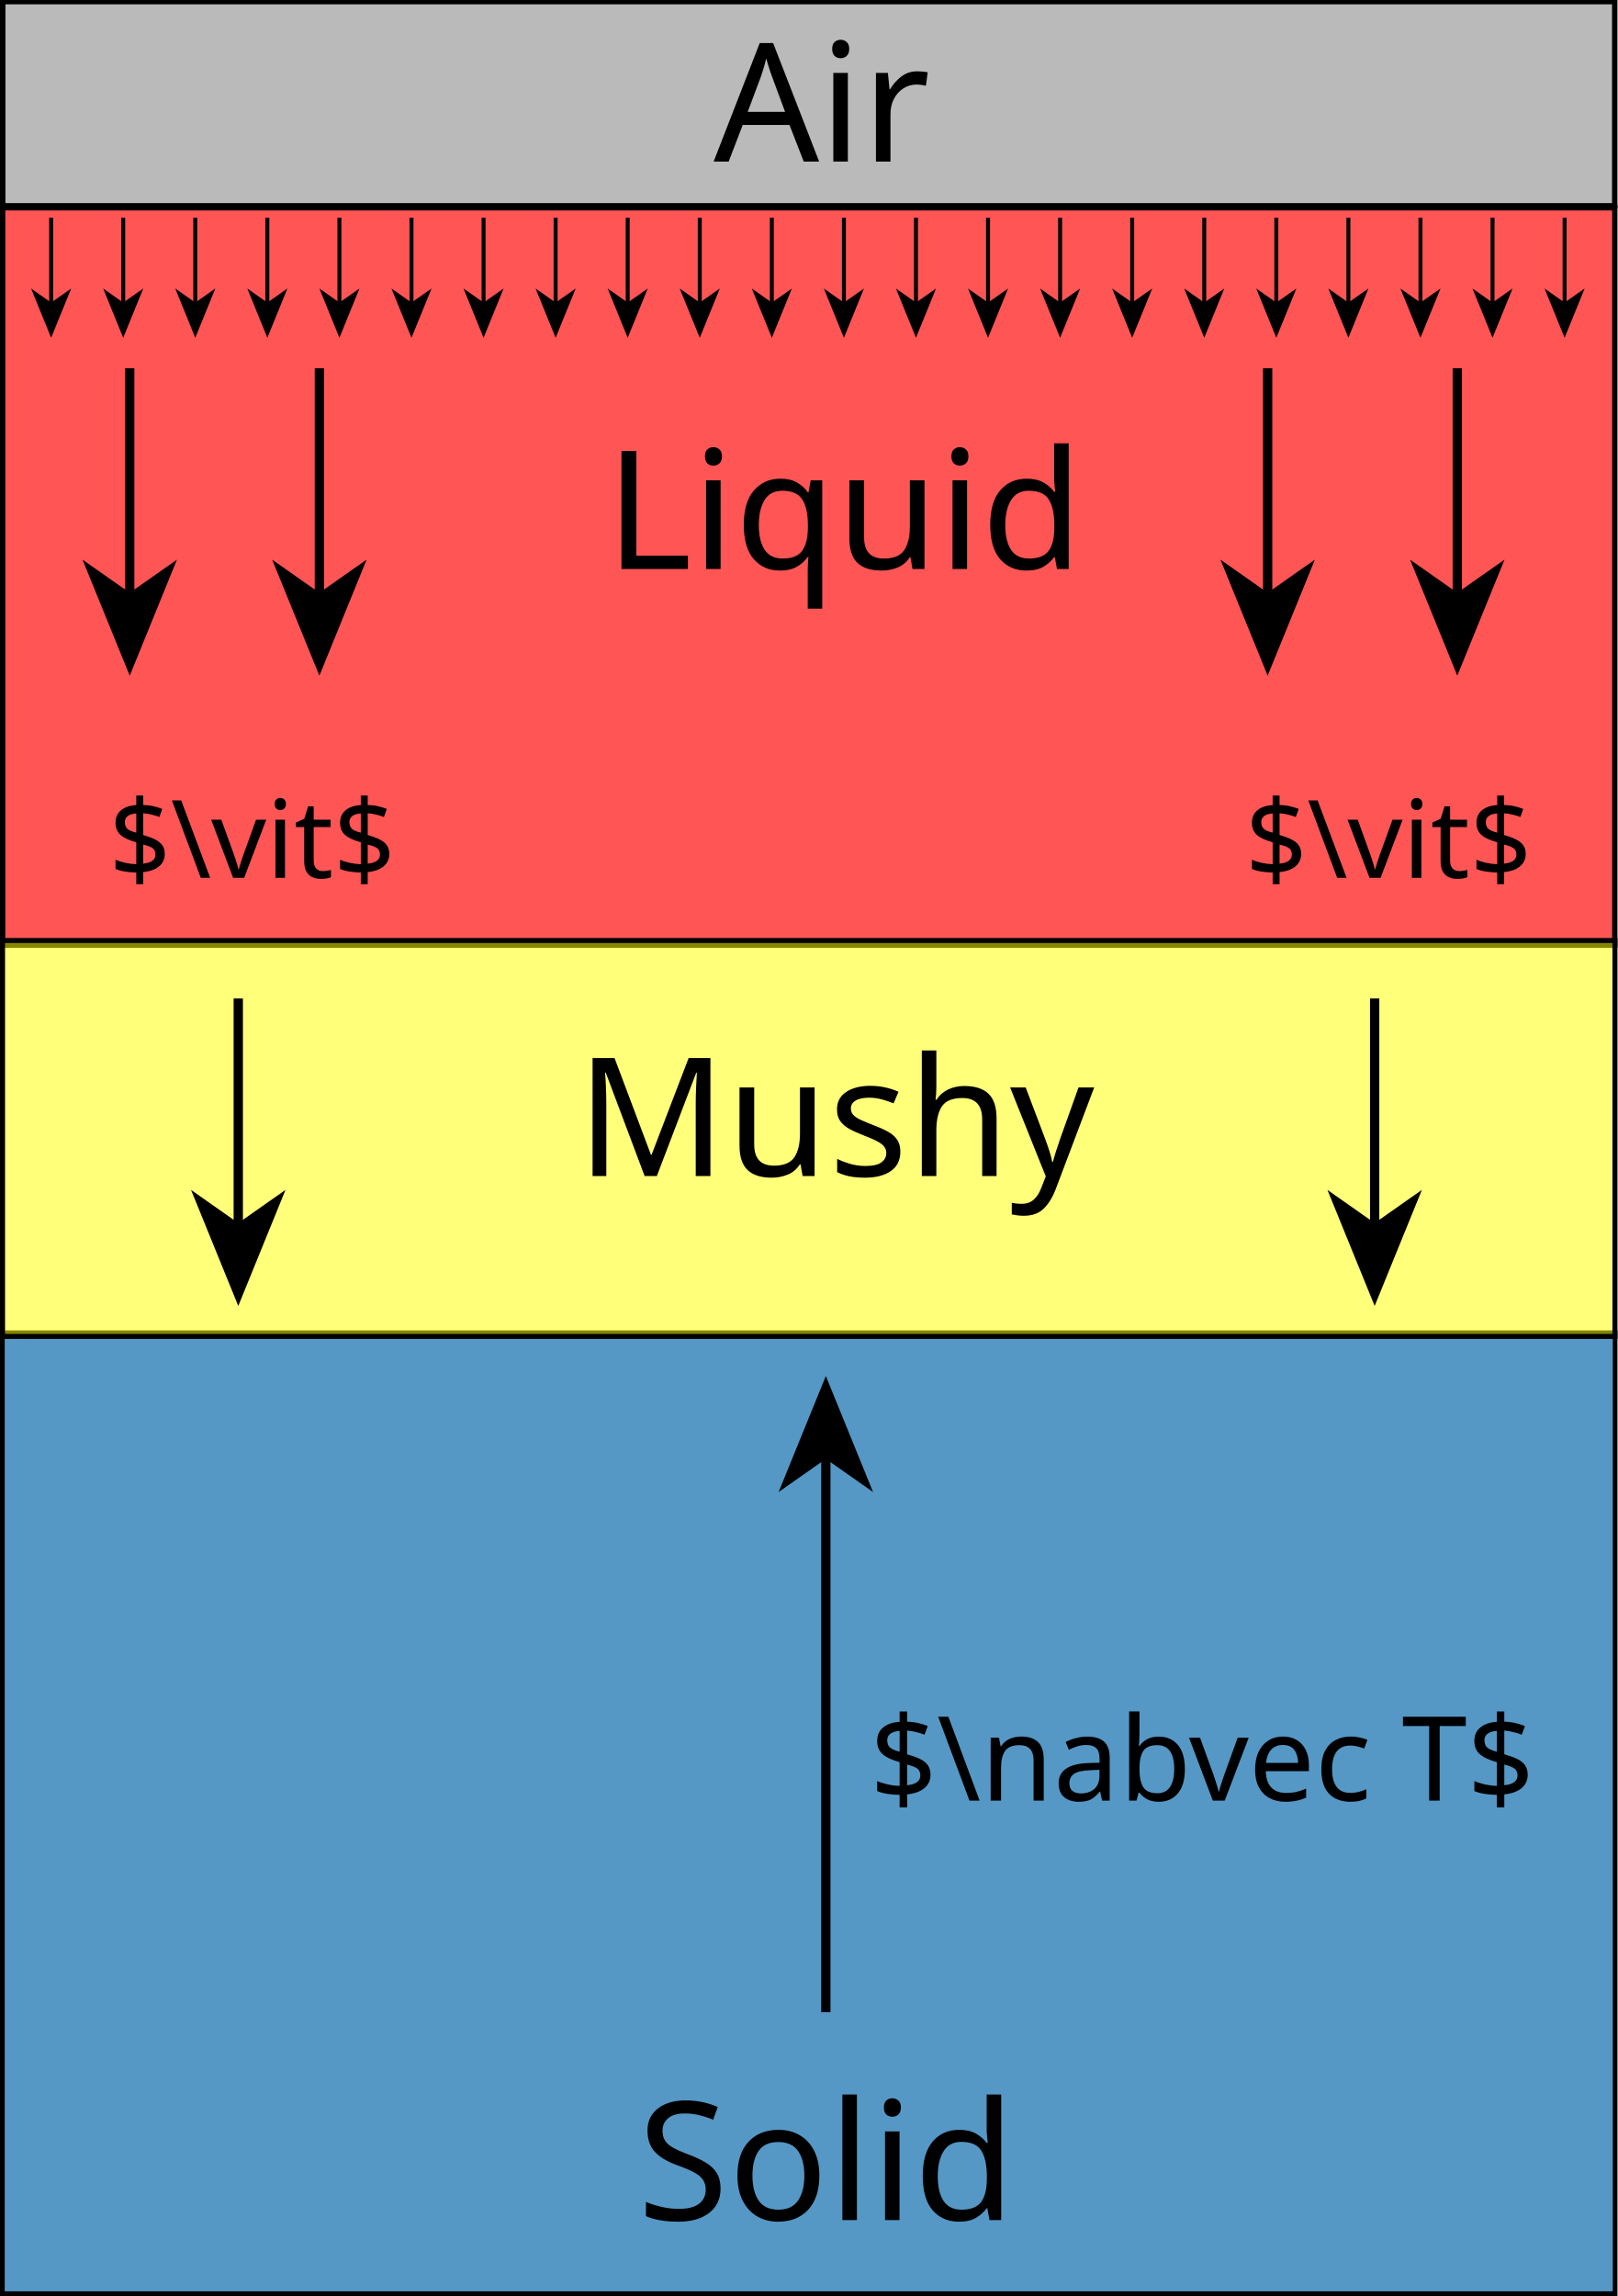
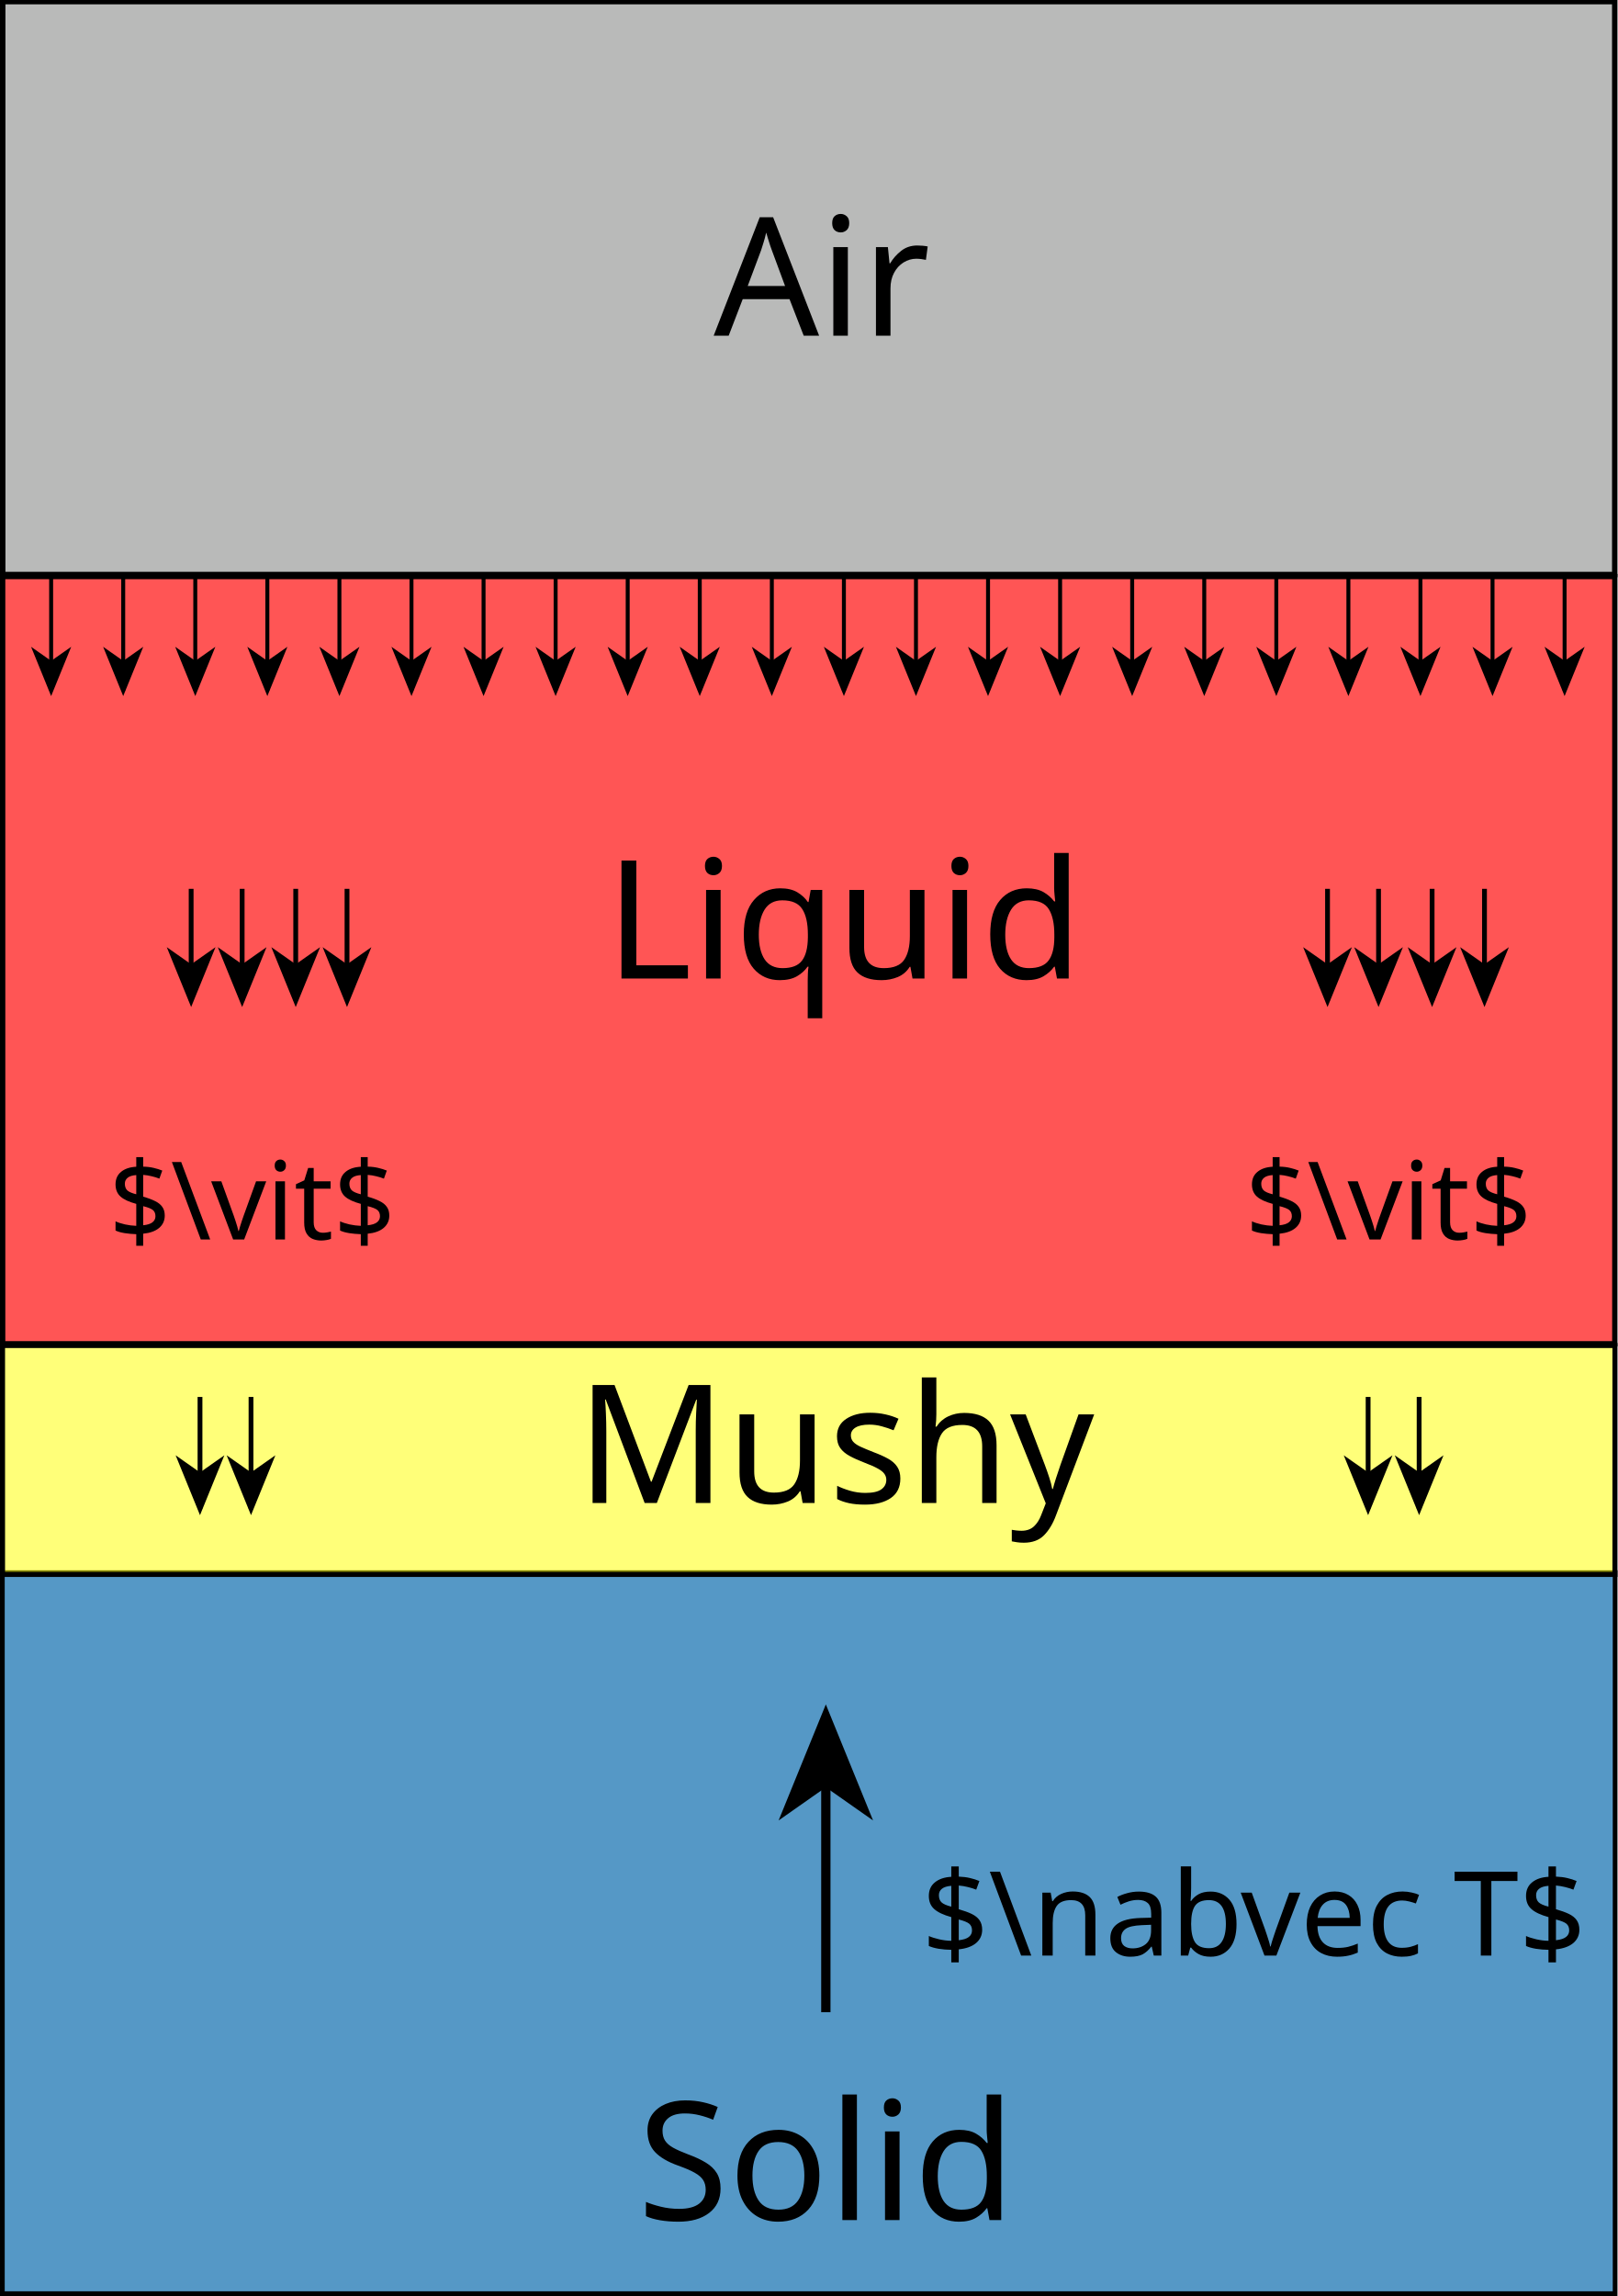
<svg xmlns="http://www.w3.org/2000/svg" xmlns:xlink="http://www.w3.org/1999/xlink" width="313.137" height="444.437" id="svg2" version="1.1">
  <defs id="defs4">
    <marker orient="auto" refY="0.0" refX="0.0" id="Arrow1Lend" style="overflow:visible;">
      <path id="path3816" d="M 0.0,0.0 L 5.0,-5.0 L -12.5,0.0 L 5.0,5.0 L 0.0,0.0 z " style="fill-rule:evenodd;stroke:#000000;stroke-width:1.0pt;" transform="scale(0.8) rotate(180) translate(12.5,0)" />
    </marker>
    <linearGradient id="linearGradient5699">
      <stop style="stop-color:#000000;stop-opacity:1;" offset="0" id="stop5701" />
      <stop style="stop-color:#000000;stop-opacity:0;" offset="1" id="stop5703" />
    </linearGradient>
    <linearGradient id="linearGradient5673">
      <stop style="stop-color:#000000;stop-opacity:1;" offset="0" id="stop5675" />
      <stop style="stop-color:#000000;stop-opacity:0;" offset="1" id="stop5677" />
    </linearGradient>
    <linearGradient id="linearGradient5665">
      <stop style="stop-color:#eb3a00;stop-opacity:1" offset="0" id="stop5667" />
      <stop style="stop-color:#000000;stop-opacity:0;" offset="1" id="stop5669" />
    </linearGradient>
    <linearGradient id="linearGradient5405">
      <stop style="stop-color:#00aaaa;stop-opacity:0.667;" offset="0" id="stop5407" />
      <stop id="stop5415" offset="0.554" style="stop-color:#0064aa;stop-opacity:0.498;" />
      <stop style="stop-color:#0064aa;stop-opacity:0;" offset="1" id="stop5409" />
    </linearGradient>
    <linearGradient id="linearGradient5391">
      <stop style="stop-color:#0064aa;stop-opacity:1;" offset="0" id="stop5393" />
      <stop style="stop-color:#0064aa;stop-opacity:0;" offset="1" id="stop5395" />
    </linearGradient>
    <linearGradient id="linearGradient5363">
      <stop style="stop-color:#0064aa;stop-opacity:0.667;" offset="0" id="stop5365" />
      <stop style="stop-color:#aa0000;stop-opacity:0.667;" offset="1" id="stop5367" />
    </linearGradient>
    <linearGradient id="linearGradient3851">
      <stop style="stop-color:#ffff00;stop-opacity:1;" offset="0" id="stop3853" />
      <stop style="stop-color:#ffff00;stop-opacity:0;" offset="1" id="stop3855" />
    </linearGradient>
    <linearGradient xlink:href="#linearGradient5665" id="linearGradient5671" x1="-751.429" y1="708.076" x2="-820" y2="683.791" gradientUnits="userSpaceOnUse" />
    <linearGradient xlink:href="#linearGradient5673" id="linearGradient5683" x1="-825.013" y1="737.388" x2="-751.429" y2="708.076" gradientUnits="userSpaceOnUse" />
    <linearGradient xlink:href="#linearGradient5699" id="linearGradient5705" x1="-913.353" y1="713.158" x2="-758.5" y2="713.158" gradientUnits="userSpaceOnUse" />
  </defs>
  <g id="layer1" transform="translate(57.09386,-320.8014)">
    <g id="g3773" transform="matrix(1.099167,0,0,1,-36.9113,26)" />
    <g id="g4253">
-       <rect y="361.028" x="-56.58" height="142.744" width="312.109" id="rect3019" style="fill:#ff0000;fill-opacity:0.667;stroke:#000000;stroke-width:1.028;stroke-miterlimit:4;stroke-opacity:1;stroke-dasharray:none" />
-       <rect style="fill:#0065a9;fill-opacity:0.667;stroke:#000000;stroke-width:0.911;stroke-opacity:1" id="rect3023" width="312.226" height="185.997" x="-56.638" y="578.785" />
-       <rect style="fill:#ffff00;fill-opacity:0.525;stroke:#000000;stroke-width:0.977;stroke-opacity:1" id="rect3025" width="312.161" height="76.637" x="-56.606" y="502.856" />
-       <rect ry="0" style="fill:#000400;fill-opacity:0.275;stroke:#000000;stroke-width:1.052;stroke-miterlimit:4;stroke-opacity:1;stroke-dasharray:none" id="rect4653" width="312.085" height="39.529" x="-56.568" y="321.112" />
+       <rect y="432.4" x="-56.58" height="148.515" width="312.109" id="rect3019" style="fill:#ff0000;fill-opacity:0.667;stroke:#000000;stroke-width:1.028;stroke-miterlimit:4;stroke-opacity:1;stroke-dasharray:none" />
+       <rect style="fill:#0065a9;fill-opacity:0.667;stroke:#000000;stroke-width:0.911;stroke-opacity:1" id="rect3023" width="312.226" height="139.569" x="-56.638" y="625.214" />
+       <rect style="fill:#ffff00;fill-opacity:0.525;stroke:#000000;stroke-width:0.977;stroke-opacity:1" id="rect3025" width="312.161" height="44.312" x="-56.606" y="581.252" />
+       <rect ry="0" style="fill:#000400;fill-opacity:0.275;stroke:#000000;stroke-width:1.052;stroke-miterlimit:4;stroke-opacity:1;stroke-dasharray:none" id="rect4653" width="312.085" height="110.901" x="-56.568" y="321.112" />
    </g>
    <text xml:space="preserve" style="font-size:40px;font-style:normal;font-variant:normal;font-weight:normal;font-stretch:normal;text-align:start;line-height:129%;letter-spacing:0px;word-spacing:0px;writing-mode:lr-tb;text-anchor:start;fill:#000000;fill-opacity:1;stroke:none;font-family:Calibri;-inkscape-font-specification:Calibri" x="66.34" y="750.545" id="text3027">
      <tspan id="tspan3029" x="66.34" y="750.545" style="font-size:32px">Solid</tspan>
    </text>
-     <text id="text3031" y="430.934" x="60.114" style="font-size:40px;font-style:normal;font-variant:normal;font-weight:normal;font-stretch:normal;text-align:start;line-height:129%;letter-spacing:0px;word-spacing:0px;writing-mode:lr-tb;text-anchor:start;fill:#000000;fill-opacity:1;stroke:none;font-family:Calibri;-inkscape-font-specification:Calibri" xml:space="preserve">
-       <tspan style="font-size:32px" y="430.934" x="60.114" id="tspan3033">Liquid</tspan>
+     <text id="text3031" y="510.22" x="60.114" style="font-size:40px;font-style:normal;font-variant:normal;font-weight:normal;font-stretch:normal;text-align:start;line-height:129%;letter-spacing:0px;word-spacing:0px;writing-mode:lr-tb;text-anchor:start;fill:#000000;fill-opacity:1;stroke:none;font-family:Calibri;-inkscape-font-specification:Calibri" xml:space="preserve">
+       <tspan style="font-size:32px" y="510.22" x="60.114" id="tspan3033">Liquid</tspan>
    </text>
-     <text id="text3035" y="548.453" x="54.52" style="font-size:40px;font-style:normal;font-variant:normal;font-weight:normal;font-stretch:normal;text-align:start;line-height:129%;letter-spacing:0px;word-spacing:0px;writing-mode:lr-tb;text-anchor:start;fill:#000000;fill-opacity:1;stroke:none;font-family:Calibri;-inkscape-font-specification:Calibri" xml:space="preserve">
-       <tspan style="font-size:32px" y="548.453" x="54.52" id="tspan3037">Mushy</tspan>
+     <text id="text3035" y="611.738" x="54.52" style="font-size:40px;font-style:normal;font-variant:normal;font-weight:normal;font-stretch:normal;text-align:start;line-height:129%;letter-spacing:0px;word-spacing:0px;writing-mode:lr-tb;text-anchor:start;fill:#000000;fill-opacity:1;stroke:none;font-family:Calibri;-inkscape-font-specification:Calibri" xml:space="preserve">
+       <tspan style="font-size:32px" y="611.738" x="54.52" id="tspan3037">Mushy</tspan>
    </text>
    <g id="g4391" transform="matrix(1.418832,0,0,0.9958204,482.2977,3.914111)">
-       <path id="path4419" d="m -267.482,709.357 0,-121.206" style="fill:none;stroke:#000000;stroke-width:1.269;stroke-linecap:butt;stroke-linejoin:miter;stroke-miterlimit:4;stroke-opacity:1;stroke-dasharray:none;marker-end:url(#Arrow1Lend)" />
-       <g id="g4599" transform="translate(247.7622,67.80116)">
-         <path id="path4601" d="m -610.227,321.993 c 0,0 0,57.299 0,57.299" style="fill:none;stroke:#000000;stroke-width:1.269;stroke-linecap:butt;stroke-linejoin:miter;stroke-miterlimit:4;stroke-opacity:1;stroke-dasharray:none;marker-end:url(#Arrow1Lend)" />
-         <path id="path4603" d="m -584.35,321.993 c 0,0 0,57.299 0,57.299" style="fill:none;stroke:#000000;stroke-width:1.269;stroke-linecap:butt;stroke-linejoin:miter;stroke-miterlimit:4;stroke-opacity:1;stroke-dasharray:none;marker-end:url(#Arrow1Lend)" />
-         <path id="path4613" d="m -454.96,321.993 c 0,0 0,57.299 0,57.299" style="fill:none;stroke:#000000;stroke-width:1.269;stroke-linecap:butt;stroke-linejoin:miter;stroke-miterlimit:4;stroke-opacity:1;stroke-dasharray:none;marker-end:url(#Arrow1Lend)" />
-         <path id="path4615" d="m -429.083,321.993 c 0,0 0,57.299 0,57.299" style="fill:none;stroke:#000000;stroke-width:1.269;stroke-linecap:butt;stroke-linejoin:miter;stroke-miterlimit:4;stroke-opacity:1;stroke-dasharray:none;marker-end:url(#Arrow1Lend)" />
-         <path style="fill:none;stroke:#000000;stroke-width:1.269;stroke-linecap:butt;stroke-linejoin:miter;stroke-miterlimit:4;stroke-opacity:1;stroke-dasharray:none;marker-end:url(#Arrow1Lend)" d="m -440.359,444.505 c 0,0 0,57.299 0,57.299" id="path3337" />
-         <path id="path3339" d="m -595.417,444.505 c 0,0 0,57.299 0,57.299" style="fill:none;stroke:#000000;stroke-width:1.269;stroke-linecap:butt;stroke-linejoin:miter;stroke-miterlimit:4;stroke-opacity:1;stroke-dasharray:none;marker-end:url(#Arrow1Lend)" />
+       <path id="path4419" d="m -267.482,709.357 0,-57.368" style="fill:none;stroke:#000000;stroke-width:1.269;stroke-linecap:butt;stroke-linejoin:miter;stroke-miterlimit:4;stroke-opacity:1;stroke-dasharray:none;marker-end:url(#Arrow1Lend)" />
+       <g id="g4599" transform="matrix(0.691316,0,0,0.691316,63.44251,233.6185)">
+         <path id="path3339" d="m -603.96,372.291 0,31.401" style="fill:none;stroke:#000000;stroke-width:0.947;stroke-linecap:butt;stroke-linejoin:miter;stroke-miterlimit:4;stroke-opacity:1;stroke-dasharray:none;marker-end:url(#Arrow1Lend)" />
      </g>
-       <text transform="scale(0.8377703,1.193645)" id="text4625" y="559.819" x="-312.106" style="font-size:19.124px;font-style:normal;font-variant:normal;font-weight:normal;font-stretch:normal;text-align:start;line-height:129%;letter-spacing:0px;word-spacing:0px;writing-mode:lr-tb;text-anchor:start;fill:#000000;fill-opacity:1;stroke:none;font-family:Calibri;-inkscape-font-specification:Calibri" xml:space="preserve">
-         <tspan y="559.819" x="-312.106" id="tspan4627">$\nabvec T$</tspan>
+       <text transform="scale(0.8377703,1.193645)" id="text4625" y="585.058" x="-303.693" style="font-size:19.124px;font-style:normal;font-variant:normal;font-weight:normal;font-stretch:normal;text-align:start;line-height:129%;letter-spacing:0px;word-spacing:0px;writing-mode:lr-tb;text-anchor:start;fill:#000000;fill-opacity:1;stroke:none;font-family:Calibri;-inkscape-font-specification:Calibri" xml:space="preserve">
+         <tspan y="585.058" x="-303.693" id="tspan4627">$\nabvec T$</tspan>
      </text>
-       <g transform="matrix(0.5243668,0,0,0.5243668,-310.4589,267.932)" id="g4659">
+       <g transform="matrix(0.5243668,0,0,0.5243668,-310.4589,337.5802)" id="g4659">
        <path style="fill:none;stroke:#000000;stroke-width:1.028;stroke-linecap:butt;stroke-linejoin:miter;stroke-miterlimit:4;stroke-opacity:1;stroke-dasharray:none;marker-end:url(#Arrow1Lend)" d="m -119.628,176.577 c 0,0 0,42.54 0,42.54" id="path4665" />
        <path style="fill:none;stroke:#000000;stroke-width:1.028;stroke-linecap:butt;stroke-linejoin:miter;stroke-miterlimit:4;stroke-opacity:1;stroke-dasharray:none;marker-end:url(#Arrow1Lend)" d="m 274.195,176.577 c 0,0 0,42.54 0,42.54" id="path4667" />
        <g id="g5400">
-           <path id="path5402" d="M-100.875 176.577C-100.875 176.577 -100.875 219.118 -100.875 219.118" style="stroke-linejoin:miter;opacity:1.0;marker-end:url(#Arrow1Lend);stroke-opacity:1.0;stroke:#000000;stroke-linecap:butt;stroke-miterlimit:4;stroke-dasharray:none;stroke-width:1.028;fill:none" />
-           <path id="path5404" d="M-82.121 176.577C-82.121 176.577 -82.121 219.118 -82.121 219.118" style="stroke-linejoin:miter;opacity:1.0;marker-end:url(#Arrow1Lend);stroke-opacity:1.0;stroke:#000000;stroke-linecap:butt;stroke-miterlimit:4;stroke-dasharray:none;stroke-width:1.028;fill:none" />
-           <path id="path5406" d="M-63.368 176.577C-63.368 176.577 -63.368 219.118 -63.368 219.118" style="stroke-linejoin:miter;opacity:1.0;marker-end:url(#Arrow1Lend);stroke-opacity:1.0;stroke:#000000;stroke-linecap:butt;stroke-miterlimit:4;stroke-dasharray:none;stroke-width:1.028;fill:none" />
-           <path id="path5408" d="M-44.614 176.577C-44.614 176.577 -44.614 219.118 -44.614 219.118" style="stroke-linejoin:miter;opacity:1.0;marker-end:url(#Arrow1Lend);stroke-opacity:1.0;stroke:#000000;stroke-linecap:butt;stroke-miterlimit:4;stroke-dasharray:none;stroke-width:1.028;fill:none" />
-           <path id="path5410" d="M-25.861 176.577C-25.861 176.577 -25.861 219.118 -25.861 219.118" style="stroke-linejoin:miter;opacity:1.0;marker-end:url(#Arrow1Lend);stroke-opacity:1.0;stroke:#000000;stroke-linecap:butt;stroke-miterlimit:4;stroke-dasharray:none;stroke-width:1.028;fill:none" />
-           <path id="path5412" d="M-7.107 176.577C-7.107 176.577 -7.107 219.118 -7.107 219.118" style="stroke-linejoin:miter;opacity:1.0;marker-end:url(#Arrow1Lend);stroke-opacity:1.0;stroke:#000000;stroke-linecap:butt;stroke-miterlimit:4;stroke-dasharray:none;stroke-width:1.028;fill:none" />
-           <path id="path5414" d="M11.646 176.577C11.646 176.577 11.646 219.118 11.646 219.118" style="stroke-linejoin:miter;opacity:1.0;marker-end:url(#Arrow1Lend);stroke-opacity:1.0;stroke:#000000;stroke-linecap:butt;stroke-miterlimit:4;stroke-dasharray:none;stroke-width:1.028;fill:none" />
-           <path id="path5416" d="M30.4 176.577C30.4 176.577 30.4 219.118 30.4 219.118" style="stroke-linejoin:miter;opacity:1.0;marker-end:url(#Arrow1Lend);stroke-opacity:1.0;stroke:#000000;stroke-linecap:butt;stroke-miterlimit:4;stroke-dasharray:none;stroke-width:1.028;fill:none" />
-           <path id="path5418" d="M49.153 176.577C49.153 176.577 49.153 219.118 49.153 219.118" style="stroke-linejoin:miter;opacity:1.0;marker-end:url(#Arrow1Lend);stroke-opacity:1.0;stroke:#000000;stroke-linecap:butt;stroke-miterlimit:4;stroke-dasharray:none;stroke-width:1.028;fill:none" />
-           <path id="path5420" d="M67.907 176.577C67.907 176.577 67.907 219.118 67.907 219.118" style="stroke-linejoin:miter;opacity:1.0;marker-end:url(#Arrow1Lend);stroke-opacity:1.0;stroke:#000000;stroke-linecap:butt;stroke-miterlimit:4;stroke-dasharray:none;stroke-width:1.028;fill:none" />
-           <path id="path5422" d="M86.66 176.577C86.66 176.577 86.66 219.118 86.66 219.118" style="stroke-linejoin:miter;opacity:1.0;marker-end:url(#Arrow1Lend);stroke-opacity:1.0;stroke:#000000;stroke-linecap:butt;stroke-miterlimit:4;stroke-dasharray:none;stroke-width:1.028;fill:none" />
-           <path id="path5424" d="M105.414 176.577C105.414 176.577 105.414 219.118 105.414 219.118" style="stroke-linejoin:miter;opacity:1.0;marker-end:url(#Arrow1Lend);stroke-opacity:1.0;stroke:#000000;stroke-linecap:butt;stroke-miterlimit:4;stroke-dasharray:none;stroke-width:1.028;fill:none" />
-           <path id="path5426" d="M124.167 176.577C124.167 176.577 124.167 219.118 124.167 219.118" style="stroke-linejoin:miter;opacity:1.0;marker-end:url(#Arrow1Lend);stroke-opacity:1.0;stroke:#000000;stroke-linecap:butt;stroke-miterlimit:4;stroke-dasharray:none;stroke-width:1.028;fill:none" />
-           <path id="path5428" d="M142.921 176.577C142.921 176.577 142.921 219.118 142.921 219.118" style="stroke-linejoin:miter;opacity:1.0;marker-end:url(#Arrow1Lend);stroke-opacity:1.0;stroke:#000000;stroke-linecap:butt;stroke-miterlimit:4;stroke-dasharray:none;stroke-width:1.028;fill:none" />
-           <path id="path5430" d="M161.674 176.577C161.674 176.577 161.674 219.118 161.674 219.118" style="stroke-linejoin:miter;opacity:1.0;marker-end:url(#Arrow1Lend);stroke-opacity:1.0;stroke:#000000;stroke-linecap:butt;stroke-miterlimit:4;stroke-dasharray:none;stroke-width:1.028;fill:none" />
-           <path id="path5432" d="M180.428 176.577C180.428 176.577 180.428 219.118 180.428 219.118" style="stroke-linejoin:miter;opacity:1.0;marker-end:url(#Arrow1Lend);stroke-opacity:1.0;stroke:#000000;stroke-linecap:butt;stroke-miterlimit:4;stroke-dasharray:none;stroke-width:1.028;fill:none" />
-           <path id="path5434" d="M199.181 176.577C199.181 176.577 199.181 219.118 199.181 219.118" style="stroke-linejoin:miter;opacity:1.0;marker-end:url(#Arrow1Lend);stroke-opacity:1.0;stroke:#000000;stroke-linecap:butt;stroke-miterlimit:4;stroke-dasharray:none;stroke-width:1.028;fill:none" />
-           <path id="path5436" d="M217.935 176.577C217.935 176.577 217.935 219.118 217.935 219.118" style="stroke-linejoin:miter;opacity:1.0;marker-end:url(#Arrow1Lend);stroke-opacity:1.0;stroke:#000000;stroke-linecap:butt;stroke-miterlimit:4;stroke-dasharray:none;stroke-width:1.028;fill:none" />
-           <path id="path5438" d="M236.688 176.577C236.688 176.577 236.688 219.118 236.688 219.118" style="stroke-linejoin:miter;opacity:1.0;marker-end:url(#Arrow1Lend);stroke-opacity:1.0;stroke:#000000;stroke-linecap:butt;stroke-miterlimit:4;stroke-dasharray:none;stroke-width:1.028;fill:none" />
-           <path id="path5440" d="M255.442 176.577C255.442 176.577 255.442 219.118 255.442 219.118" style="stroke-linejoin:miter;opacity:1.0;marker-end:url(#Arrow1Lend);stroke-opacity:1.0;stroke:#000000;stroke-linecap:butt;stroke-miterlimit:4;stroke-dasharray:none;stroke-width:1.028;fill:none" />
+           <path id="path5402" d="m -100.875,176.577 c 0,0 0,42.54 0,42.54" style="fill:none;stroke:#000000;stroke-width:1.028;stroke-linecap:butt;stroke-linejoin:miter;stroke-miterlimit:4;stroke-opacity:1;stroke-dasharray:none;marker-end:url(#Arrow1Lend)" />
+           <path id="path5404" d="m -82.121,176.577 c 0,0 0,42.54 0,42.54" style="fill:none;stroke:#000000;stroke-width:1.028;stroke-linecap:butt;stroke-linejoin:miter;stroke-miterlimit:4;stroke-opacity:1;stroke-dasharray:none;marker-end:url(#Arrow1Lend)" />
+           <path id="path5406" d="m -63.368,176.577 c 0,0 0,42.54 0,42.54" style="fill:none;stroke:#000000;stroke-width:1.028;stroke-linecap:butt;stroke-linejoin:miter;stroke-miterlimit:4;stroke-opacity:1;stroke-dasharray:none;marker-end:url(#Arrow1Lend)" />
+           <path id="path5408" d="m -44.614,176.577 c 0,0 0,42.54 0,42.54" style="fill:none;stroke:#000000;stroke-width:1.028;stroke-linecap:butt;stroke-linejoin:miter;stroke-miterlimit:4;stroke-opacity:1;stroke-dasharray:none;marker-end:url(#Arrow1Lend)" />
+           <path id="path5410" d="m -25.861,176.577 c 0,0 0,42.54 0,42.54" style="fill:none;stroke:#000000;stroke-width:1.028;stroke-linecap:butt;stroke-linejoin:miter;stroke-miterlimit:4;stroke-opacity:1;stroke-dasharray:none;marker-end:url(#Arrow1Lend)" />
+           <path id="path5412" d="m -7.107,176.577 c 0,0 0,42.54 0,42.54" style="fill:none;stroke:#000000;stroke-width:1.028;stroke-linecap:butt;stroke-linejoin:miter;stroke-miterlimit:4;stroke-opacity:1;stroke-dasharray:none;marker-end:url(#Arrow1Lend)" />
+           <path id="path5414" d="m 11.646,176.577 c 0,0 0,42.54 0,42.54" style="fill:none;stroke:#000000;stroke-width:1.028;stroke-linecap:butt;stroke-linejoin:miter;stroke-miterlimit:4;stroke-opacity:1;stroke-dasharray:none;marker-end:url(#Arrow1Lend)" />
+           <path id="path5416" d="m 30.4,176.577 c 0,0 0,42.54 0,42.54" style="fill:none;stroke:#000000;stroke-width:1.028;stroke-linecap:butt;stroke-linejoin:miter;stroke-miterlimit:4;stroke-opacity:1;stroke-dasharray:none;marker-end:url(#Arrow1Lend)" />
+           <path id="path5418" d="m 49.153,176.577 c 0,0 0,42.54 0,42.54" style="fill:none;stroke:#000000;stroke-width:1.028;stroke-linecap:butt;stroke-linejoin:miter;stroke-miterlimit:4;stroke-opacity:1;stroke-dasharray:none;marker-end:url(#Arrow1Lend)" />
+           <path id="path5420" d="m 67.907,176.577 c 0,0 0,42.54 0,42.54" style="fill:none;stroke:#000000;stroke-width:1.028;stroke-linecap:butt;stroke-linejoin:miter;stroke-miterlimit:4;stroke-opacity:1;stroke-dasharray:none;marker-end:url(#Arrow1Lend)" />
+           <path id="path5422" d="m 86.66,176.577 c 0,0 0,42.54 0,42.54" style="fill:none;stroke:#000000;stroke-width:1.028;stroke-linecap:butt;stroke-linejoin:miter;stroke-miterlimit:4;stroke-opacity:1;stroke-dasharray:none;marker-end:url(#Arrow1Lend)" />
+           <path id="path5424" d="m 105.414,176.577 c 0,0 0,42.54 0,42.54" style="fill:none;stroke:#000000;stroke-width:1.028;stroke-linecap:butt;stroke-linejoin:miter;stroke-miterlimit:4;stroke-opacity:1;stroke-dasharray:none;marker-end:url(#Arrow1Lend)" />
+           <path id="path5426" d="m 124.167,176.577 c 0,0 0,42.54 0,42.54" style="fill:none;stroke:#000000;stroke-width:1.028;stroke-linecap:butt;stroke-linejoin:miter;stroke-miterlimit:4;stroke-opacity:1;stroke-dasharray:none;marker-end:url(#Arrow1Lend)" />
+           <path id="path5428" d="m 142.921,176.577 c 0,0 0,42.54 0,42.54" style="fill:none;stroke:#000000;stroke-width:1.028;stroke-linecap:butt;stroke-linejoin:miter;stroke-miterlimit:4;stroke-opacity:1;stroke-dasharray:none;marker-end:url(#Arrow1Lend)" />
+           <path id="path5430" d="m 161.674,176.577 c 0,0 0,42.54 0,42.54" style="fill:none;stroke:#000000;stroke-width:1.028;stroke-linecap:butt;stroke-linejoin:miter;stroke-miterlimit:4;stroke-opacity:1;stroke-dasharray:none;marker-end:url(#Arrow1Lend)" />
+           <path id="path5432" d="m 180.428,176.577 c 0,0 0,42.54 0,42.54" style="fill:none;stroke:#000000;stroke-width:1.028;stroke-linecap:butt;stroke-linejoin:miter;stroke-miterlimit:4;stroke-opacity:1;stroke-dasharray:none;marker-end:url(#Arrow1Lend)" />
+           <path id="path5434" d="m 199.181,176.577 c 0,0 0,42.54 0,42.54" style="fill:none;stroke:#000000;stroke-width:1.028;stroke-linecap:butt;stroke-linejoin:miter;stroke-miterlimit:4;stroke-opacity:1;stroke-dasharray:none;marker-end:url(#Arrow1Lend)" />
+           <path id="path5436" d="m 217.935,176.577 c 0,0 0,42.54 0,42.54" style="fill:none;stroke:#000000;stroke-width:1.028;stroke-linecap:butt;stroke-linejoin:miter;stroke-miterlimit:4;stroke-opacity:1;stroke-dasharray:none;marker-end:url(#Arrow1Lend)" />
+           <path id="path5438" d="m 236.688,176.577 c 0,0 0,42.54 0,42.54" style="fill:none;stroke:#000000;stroke-width:1.028;stroke-linecap:butt;stroke-linejoin:miter;stroke-miterlimit:4;stroke-opacity:1;stroke-dasharray:none;marker-end:url(#Arrow1Lend)" />
+           <path id="path5440" d="m 255.442,176.577 c 0,0 0,42.54 0,42.54" style="fill:none;stroke:#000000;stroke-width:1.028;stroke-linecap:butt;stroke-linejoin:miter;stroke-miterlimit:4;stroke-opacity:1;stroke-dasharray:none;marker-end:url(#Arrow1Lend)" />
        </g>
      </g>
-       <text transform="scale(0.8377703,1.193645)" id="text3331" y="409.549" x="-436.057" style="font-size:17.658px;font-style:normal;font-variant:normal;font-weight:normal;font-stretch:normal;text-align:start;line-height:129%;letter-spacing:0px;word-spacing:0px;writing-mode:lr-tb;text-anchor:start;fill:#000000;fill-opacity:1;stroke:none;font-family:Calibri;-inkscape-font-specification:Calibri" xml:space="preserve">
-         <tspan y="409.549" x="-436.057" id="tspan3333">$\vit$</tspan>
+       <text transform="scale(0.8377703,1.193645)" id="text3331" y="468.439" x="-436.057" style="font-size:17.658px;font-style:normal;font-variant:normal;font-weight:normal;font-stretch:normal;text-align:start;line-height:129%;letter-spacing:0px;word-spacing:0px;writing-mode:lr-tb;text-anchor:start;fill:#000000;fill-opacity:1;stroke:none;font-family:Calibri;-inkscape-font-specification:Calibri" xml:space="preserve">
+         <tspan y="468.439" x="-436.057" id="tspan3333">$\vit$</tspan>
      </text>
-       <text xml:space="preserve" style="font-size:17.658px;font-style:normal;font-variant:normal;font-weight:normal;font-stretch:normal;text-align:start;line-height:129%;letter-spacing:0px;word-spacing:0px;writing-mode:lr-tb;text-anchor:start;fill:#000000;fill-opacity:1;stroke:none;font-family:Calibri;-inkscape-font-specification:Calibri" x="-250.974" y="409.549" id="text3341" transform="scale(0.8377703,1.193645)">
-         <tspan id="tspan3343" x="-250.974" y="409.549">$\vit$</tspan>
+       <text xml:space="preserve" style="font-size:17.658px;font-style:normal;font-variant:normal;font-weight:normal;font-stretch:normal;text-align:start;line-height:129%;letter-spacing:0px;word-spacing:0px;writing-mode:lr-tb;text-anchor:start;fill:#000000;fill-opacity:1;stroke:none;font-family:Calibri;-inkscape-font-specification:Calibri" x="-250.974" y="468.439" id="text3341" transform="scale(0.8377703,1.193645)">
+         <tspan id="tspan3343" x="-250.974" y="468.439">$\vit$</tspan>
      </text>
+       <g transform="matrix(0.691316,0,0,0.691316,70.40312,233.6185)" id="g3085">
+         <path style="fill:none;stroke:#000000;stroke-width:0.947;stroke-linecap:butt;stroke-linejoin:miter;stroke-miterlimit:4;stroke-opacity:1;stroke-dasharray:none;marker-end:url(#Arrow1Lend)" d="m -603.96,372.291 0,31.401" id="path3087" />
+       </g>
+       <g id="g3089" transform="matrix(0.691316,0,0,0.691316,77.71176,233.6185)">
+         <path id="path3091" d="m -603.96,372.291 0,31.401" style="fill:none;stroke:#000000;stroke-width:0.947;stroke-linecap:butt;stroke-linejoin:miter;stroke-miterlimit:4;stroke-opacity:1;stroke-dasharray:none;marker-end:url(#Arrow1Lend)" />
+       </g>
+       <g transform="matrix(0.691316,0,0,0.691316,218.4996,233.6185)" id="g3093">
+         <path style="fill:none;stroke:#000000;stroke-width:0.947;stroke-linecap:butt;stroke-linejoin:miter;stroke-miterlimit:4;stroke-opacity:1;stroke-dasharray:none;marker-end:url(#Arrow1Lend)" d="m -603.96,372.291 0,31.401" id="path3095" />
+       </g>
+       <g id="g3097" transform="matrix(0.691316,0,0,0.691316,225.4602,233.6185)">
+         <path id="path3099" d="m -603.96,372.291 0,31.401" style="fill:none;stroke:#000000;stroke-width:0.947;stroke-linecap:butt;stroke-linejoin:miter;stroke-miterlimit:4;stroke-opacity:1;stroke-dasharray:none;marker-end:url(#Arrow1Lend)" />
+       </g>
+       <g transform="matrix(0.691316,0,0,0.691316,232.7688,233.6185)" id="g3101">
+         <path style="fill:none;stroke:#000000;stroke-width:0.947;stroke-linecap:butt;stroke-linejoin:miter;stroke-miterlimit:4;stroke-opacity:1;stroke-dasharray:none;marker-end:url(#Arrow1Lend)" d="m -603.96,372.291 0,31.401" id="path3103" />
+       </g>
+       <g id="g3105" transform="matrix(0.691316,0,0,0.691316,64.65075,332.3884)">
+         <path id="path3107" d="m -603.96,372.291 0,31.401" style="fill:none;stroke:#000000;stroke-width:0.947;stroke-linecap:butt;stroke-linejoin:miter;stroke-miterlimit:4;stroke-opacity:1;stroke-dasharray:none;marker-end:url(#Arrow1Lend)" />
+       </g>
+       <g transform="matrix(0.691316,0,0,0.691316,71.61136,332.3884)" id="g3109">
+         <path style="fill:none;stroke:#000000;stroke-width:0.947;stroke-linecap:butt;stroke-linejoin:miter;stroke-miterlimit:4;stroke-opacity:1;stroke-dasharray:none;marker-end:url(#Arrow1Lend)" d="m -603.96,372.291 0,31.401" id="path3111" />
+       </g>
+       <g transform="matrix(0.691316,0,0,0.691316,224.0374,332.3884)" id="g3117">
+         <path style="fill:none;stroke:#000000;stroke-width:0.947;stroke-linecap:butt;stroke-linejoin:miter;stroke-miterlimit:4;stroke-opacity:1;stroke-dasharray:none;marker-end:url(#Arrow1Lend)" d="m -603.96,372.291 0,31.401" id="path3119" />
+       </g>
+       <g id="g3121" transform="matrix(0.691316,0,0,0.691316,230.998,332.3884)">
+         <path id="path3123" d="m -603.96,372.291 0,31.401" style="fill:none;stroke:#000000;stroke-width:0.947;stroke-linecap:butt;stroke-linejoin:miter;stroke-miterlimit:4;stroke-opacity:1;stroke-dasharray:none;marker-end:url(#Arrow1Lend)" />
+       </g>
+       <g id="g3125" transform="matrix(0.691316,0,0,0.691316,239.9176,233.6185)">
+         <path id="path3127" d="m -603.96,372.291 0,31.401" style="fill:none;stroke:#000000;stroke-width:0.947;stroke-linecap:butt;stroke-linejoin:miter;stroke-miterlimit:4;stroke-opacity:1;stroke-dasharray:none;marker-end:url(#Arrow1Lend)" />
+       </g>
+       <g transform="matrix(0.691316,0,0,0.691316,84.71018,233.6185)" id="g3129">
+         <path style="fill:none;stroke:#000000;stroke-width:0.947;stroke-linecap:butt;stroke-linejoin:miter;stroke-miterlimit:4;stroke-opacity:1;stroke-dasharray:none;marker-end:url(#Arrow1Lend)" d="m -603.96,372.291 0,31.401" id="path3131" />
+       </g>
    </g>
-     <text xml:space="preserve" style="font-size:40px;font-style:normal;font-variant:normal;font-weight:normal;font-stretch:normal;text-align:start;line-height:129%;letter-spacing:0px;word-spacing:0px;writing-mode:lr-tb;text-anchor:start;fill:#000000;fill-opacity:1;stroke:none;font-family:Calibri;-inkscape-font-specification:Calibri" x="81.067" y="352.077" id="text4655">
-       <tspan id="tspan4657" x="81.067" y="352.077" style="font-size:32px">Air</tspan>
+     <text xml:space="preserve" style="font-size:40px;font-style:normal;font-variant:normal;font-weight:normal;font-stretch:normal;text-align:start;line-height:129%;letter-spacing:0px;word-spacing:0px;writing-mode:lr-tb;text-anchor:start;fill:#000000;fill-opacity:1;stroke:none;font-family:Calibri;-inkscape-font-specification:Calibri" x="81.067" y="385.791" id="text4655">
+       <tspan id="tspan4657" x="81.067" y="385.791" style="font-size:32px">Air</tspan>
    </text>
  </g>
</svg>
